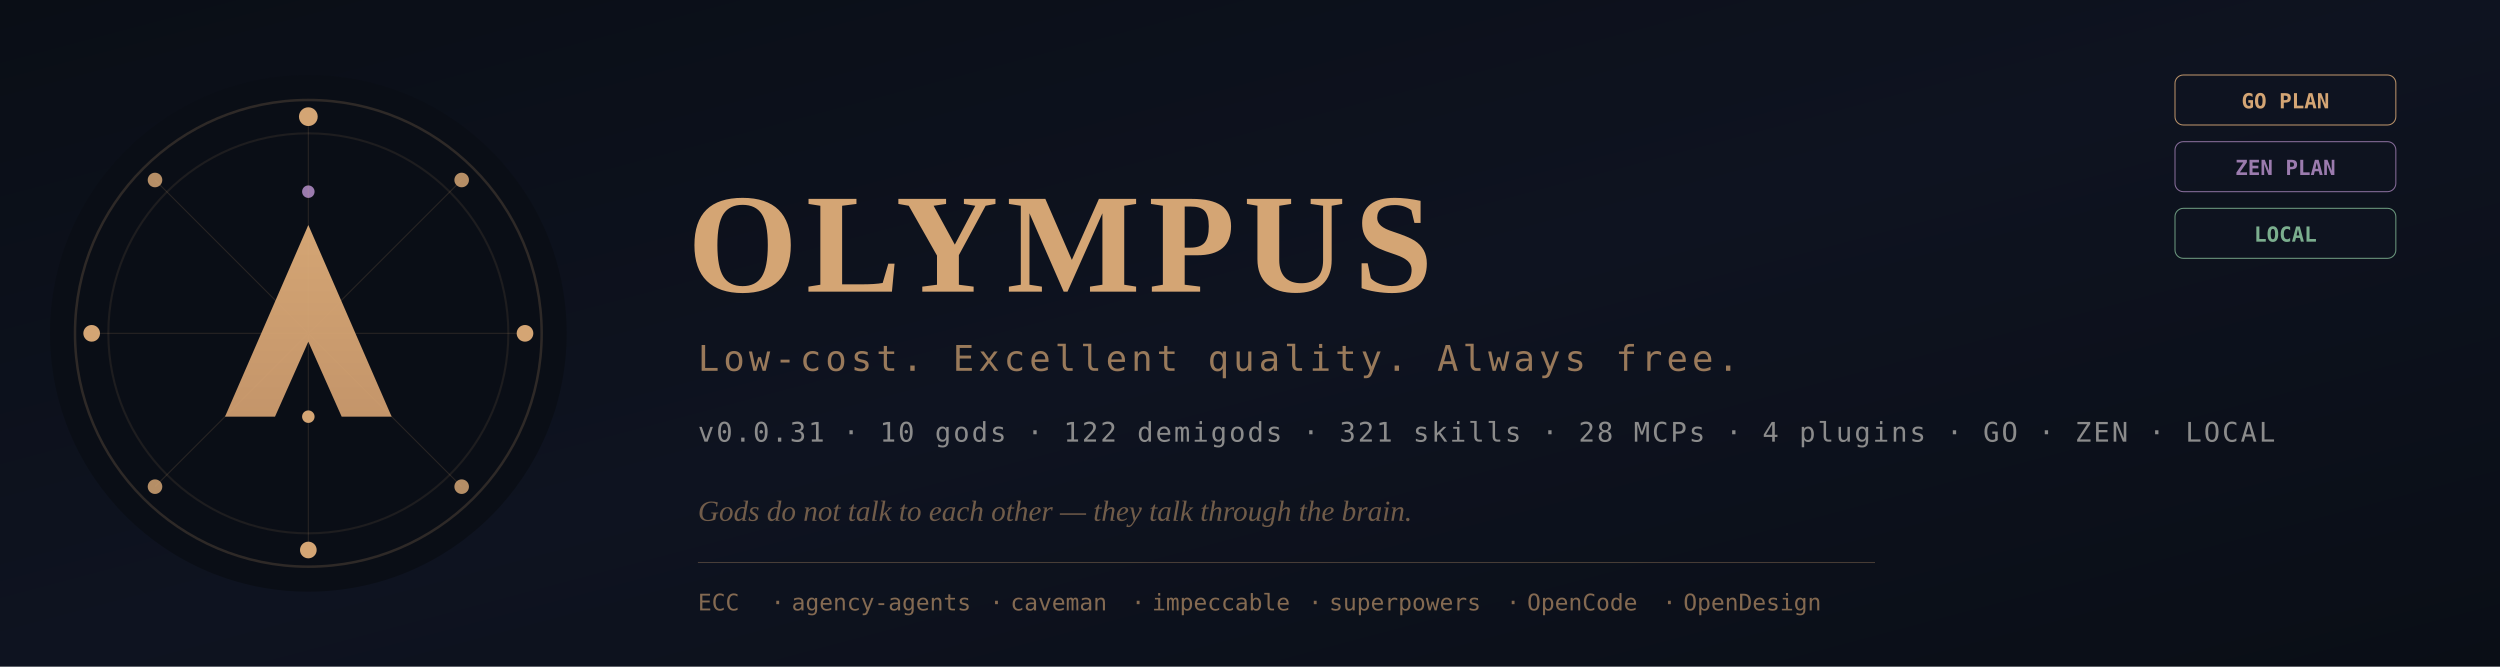
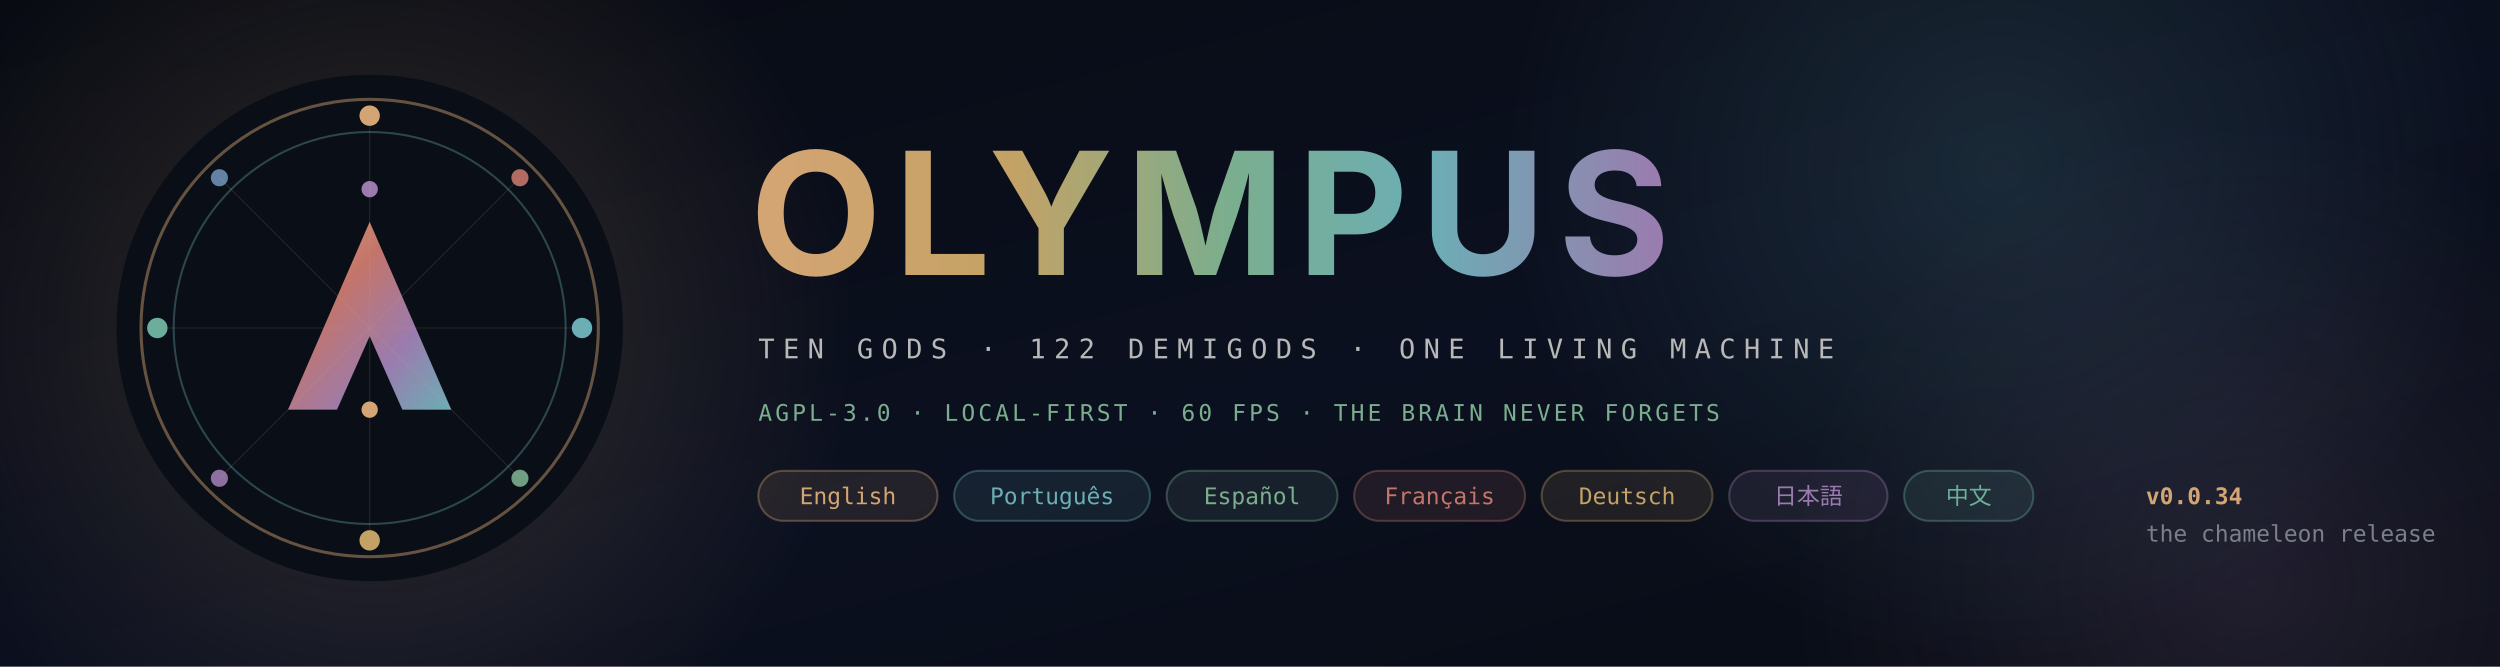
- <svg xmlns="http://www.w3.org/2000/svg" width="1200" height="320" viewBox="0 0 1200 320" fill="none" role="img" aria-label="OLYMPUS v0.0.31 - Low-cost. Excellent quality. Always free. GO (open-source), ZEN (private models), LOCAL (your own hardware).">
+ <svg xmlns="http://www.w3.org/2000/svg" width="1200" height="320" viewBox="0 0 1200 320" fill="none" role="img" aria-label="OLYMPUS v0.0.34 — the chameleon mark: ten gods, one living machine, seven languages.">
  <defs>
-     <linearGradient id="bgGrad" x1="0" y1="0" x2="1" y2="1">
-       <stop offset="0%" stop-color="#0A0E16" />
-       <stop offset="50%" stop-color="#0E1320" />
-       <stop offset="100%" stop-color="#0A0E16" />
+     <linearGradient id="bg" x1="0" y1="0" x2="1" y2="1">
+       <stop offset="0%" stop-color="#080B12" />
+       <stop offset="55%" stop-color="#0B1020" />
+       <stop offset="100%" stop-color="#080B12" />
    </linearGradient>
-     <linearGradient id="goldGrad" x1="0" y1="0" x2="0" y2="1">
+     <radialGradient id="glowGold" cx="50%" cy="50%" r="50%">
+       <stop offset="0%" stop-color="#D4A574" stop-opacity=".20" />
+       <stop offset="100%" stop-color="#D4A574" stop-opacity="0" />
+     </radialGradient>
+     <radialGradient id="glowCyan" cx="50%" cy="50%" r="50%">
+       <stop offset="0%" stop-color="#6BAEB5" stop-opacity=".16" />
+       <stop offset="100%" stop-color="#6BAEB5" stop-opacity="0" />
+     </radialGradient>
+     <radialGradient id="glowPurple" cx="50%" cy="50%" r="50%">
+       <stop offset="0%" stop-color="#9B7BAE" stop-opacity=".16" />
+       <stop offset="100%" stop-color="#9B7BAE" stop-opacity="0" />
+     </radialGradient>
+     <linearGradient id="peak" x1="0" y1="0" x2="1" y2="1">
      <stop offset="0%" stop-color="#D4A574" />
-       <stop offset="100%" stop-color="#C4956A" />
+       <stop offset="34%" stop-color="#C4756A" />
+       <stop offset="68%" stop-color="#9B7BAE" />
+       <stop offset="100%" stop-color="#6BAEB5" />
+     </linearGradient>
+     <linearGradient id="word" x1="0" y1="0" x2="1" y2="0">
+       <stop offset="0%" stop-color="#D4A574" />
+       <stop offset="28%" stop-color="#C4A265" />
+       <stop offset="52%" stop-color="#7BAE8E" />
+       <stop offset="74%" stop-color="#6BAEB5" />
+       <stop offset="100%" stop-color="#9B7BAE" />
    </linearGradient>
  </defs>
-   <rect width="1200" height="320" fill="url(#bgGrad)" />
-   <circle cx="148" cy="160" r="124" fill="#0A0E16" />
-   <circle cx="148" cy="160" r="112" stroke="#D4A574" stroke-width="1.2" fill="none" opacity="0.18" />
-   <circle cx="148" cy="160" r="96" stroke="#D4A574" stroke-width="1" fill="none" opacity="0.10" />
-   <path d="M 148 108 L 188 200 L 164 200 L 148 164 L 132 200 L 108 200 Z" fill="url(#goldGrad)" />
-   <circle cx="148" cy="92" r="3" fill="#9B7BAE" />
-   <circle cx="148" cy="200" r="3" fill="#D4A574" />
-   <circle cx="148" cy="56" r="4.5" fill="#D4A574" />
-   <circle cx="221.6" cy="86.4" r="3.5" fill="#D4A574" opacity="0.85" />
-   <circle cx="252" cy="160" r="4" fill="#D4A574" />
-   <circle cx="221.6" cy="233.6" r="3.5" fill="#D4A574" opacity="0.85" />
-   <circle cx="148" cy="264" r="4" fill="#D4A574" />
-   <circle cx="74.4" cy="233.6" r="3.5" fill="#D4A574" opacity="0.85" />
-   <circle cx="44" cy="160" r="4" fill="#D4A574" />
-   <circle cx="74.4" cy="86.4" r="3.5" fill="#D4A574" opacity="0.85" />
-   <g stroke="#D4A574" stroke-width="0.5" opacity="0.15">
-     <line x1="148" y1="160" x2="148" y2="56" />
-     <line x1="148" y1="160" x2="221.6" y2="86.4" />
-     <line x1="148" y1="160" x2="252" y2="160" />
-     <line x1="148" y1="160" x2="221.6" y2="233.6" />
-     <line x1="148" y1="160" x2="148" y2="264" />
-     <line x1="148" y1="160" x2="74.4" y2="233.6" />
-     <line x1="148" y1="160" x2="44" y2="160" />
-     <line x1="148" y1="160" x2="74.4" y2="86.4" />
-   </g>
-   <text x="330" y="140" font-family="Georgia, 'Times New Roman', serif" font-size="68" font-weight="bold" fill="#D4A574" letter-spacing="4">OLYMPUS</text>
-   <text x="335" y="178" font-family="'SF Mono', Monaco, 'Cascadia Code', 'Roboto Mono', monospace" font-size="17" fill="#D4A574" opacity="0.7" letter-spacing="2">Low-cost. Excellent quality. Always free.</text>
-   <text x="335" y="212" font-family="'SF Mono', Monaco, 'Cascadia Code', 'Roboto Mono', monospace" font-size="13" fill="#8B8B8B" letter-spacing="1">
-     <tspan data-field="version">v0.0.31</tspan>  ·  10 gods  ·  122 demigods  ·  321 skills  ·  28 MCPs  ·  4 plugins  ·  GO · ZEN · LOCAL</text>
-   <text x="335" y="250" font-family="Georgia, 'Times New Roman', serif" font-size="14" fill="#D4A574" opacity="0.5" font-style="italic">Gods do not talk to each other — they talk through the brain.</text>
-   <line x1="335" y1="270" x2="900" y2="270" stroke="#D4A574" stroke-width="0.5" opacity="0.3" />
-   <g font-family="'SF Mono', Monaco, monospace" font-size="11" fill="#D4A574" opacity="0.6">
-     <text x="335" y="293">ECC</text>
-     <text x="370" y="293">·</text>
-     <text x="380" y="293">agency-agents</text>
-     <text x="475" y="293">·</text>
-     <text x="485" y="293">caveman</text>
-     <text x="543" y="293">·</text>
-     <text x="553" y="293">impeccable</text>
-     <text x="628" y="293">·</text>
-     <text x="638" y="293">superpowers</text>
-     <text x="723" y="293">·</text>
-     <text x="733" y="293">OpenCode</text>
-     <text x="798" y="293">·</text>
-     <text x="808" y="293">OpenDesign</text>
-   </g>
-   <g transform="translate(1044, 36)">
-     <g>
-       <rect x="0" y="0" width="106" height="24" rx="4" fill="#0E1320" stroke="#D4A574" stroke-width="0.5" opacity="0.85" />
-       <text x="53" y="16" font-family="'SF Mono', Monaco, monospace" font-size="10" fill="#D4A574" text-anchor="middle" font-weight="bold">GO PLAN</text>
-     </g>
-     <g>
-       <rect x="0" y="32" width="106" height="24" rx="4" fill="#0E1320" stroke="#9B7BAE" stroke-width="0.5" opacity="0.85" />
-       <text x="53" y="48" font-family="'SF Mono', Monaco, monospace" font-size="10" fill="#9B7BAE" text-anchor="middle" font-weight="bold">ZEN PLAN</text>
-     </g>
-     <g>
-       <rect x="0" y="64" width="106" height="24" rx="4" fill="#0E1320" stroke="#7BAE8E" stroke-width="0.5" opacity="0.85" />
-       <text x="53" y="80" font-family="'SF Mono', Monaco, monospace" font-size="10" fill="#7BAE8E" text-anchor="middle" font-weight="bold">LOCAL</text>
+   <rect width="1200" height="320" fill="url(#bg)" />
+   <circle cx="180" cy="160" r="230" fill="url(#glowGold)" />
+   <circle cx="960" cy="80" r="240" fill="url(#glowCyan)" />
+   <circle cx="1080" cy="280" r="220" fill="url(#glowPurple)" />
+   <g transform="translate(52,32) scale(0.98)">
+     <circle cx="128" cy="128" r="124" fill="#0A0E16" />
+     <circle cx="128" cy="128" r="112" stroke="#D4A574" stroke-width="1.5" fill="none" opacity=".45" />
+     <circle cx="128" cy="128" r="96" stroke="#6BAEB5" stroke-width="1" fill="none" opacity=".35" />
+     <path d="M 128 76 L 168 168 L 144 168 L 128 132 L 112 168 L 88 168 Z" fill="url(#peak)" />
+     <circle cx="128" cy="60" r="4" fill="#9B7BAE" />
+     <circle cx="128" cy="168" r="4" fill="#D4A574" />
+     <circle cx="128" cy="24" r="5" fill="#D4A574" />
+     <circle cx="201.6" cy="54.4" r="4.2" fill="#C4756A" opacity=".9" />
+     <circle cx="232" cy="128" r="5" fill="#6BAEB5" />
+     <circle cx="201.6" cy="201.6" r="4.2" fill="#7BAE8E" opacity=".9" />
+     <circle cx="128" cy="232" r="5" fill="#C4A265" />
+     <circle cx="54.4" cy="201.6" r="4.2" fill="#9B7BAE" opacity=".9" />
+     <circle cx="24" cy="128" r="5" fill="#6BAE9B" />
+     <circle cx="54.4" cy="54.4" r="4.2" fill="#6B8FB5" opacity=".9" />
+     <g stroke="#D4A574" stroke-width="0.5" opacity=".16">
+       <line x1="128" y1="128" x2="128" y2="24" />
+       <line x1="128" y1="128" x2="201.6" y2="54.4" />
+       <line x1="128" y1="128" x2="232" y2="128" />
+       <line x1="128" y1="128" x2="201.6" y2="201.6" />
+       <line x1="128" y1="128" x2="128" y2="232" />
+       <line x1="128" y1="128" x2="54.4" y2="201.6" />
+       <line x1="128" y1="128" x2="24" y2="128" />
+       <line x1="128" y1="128" x2="54.4" y2="54.4" />
    </g>
  </g>
+   <text x="360" y="132" font-family="ui-sans-serif, system-ui, -apple-system, sans-serif" font-size="82" font-weight="750" letter-spacing="6" fill="url(#word)">OLYMPUS</text>
+   <text x="364" y="172" font-family="ui-monospace, 'SF Mono', monospace" font-size="13" letter-spacing="4" fill="#B8B8B8">TEN GODS · 122 DEMIGODS · ONE LIVING MACHINE</text>
+   <text x="364" y="202" font-family="ui-monospace, 'SF Mono', monospace" font-size="11" letter-spacing="1.5" fill="#7BAE8E">AGPL-3.0 · LOCAL-FIRST · 60 FPS · THE BRAIN NEVER FORGETS</text>
+   <g font-family="ui-monospace, 'SF Mono', monospace" font-size="11">
+     <rect x="364" y="226" width="86" height="24" rx="12" fill="#D4A574" fill-opacity=".12" stroke="#D4A574" stroke-opacity=".35" />
+     <text x="407" y="242" text-anchor="middle" fill="#D4A574">English</text>
+     <rect x="458" y="226" width="94" height="24" rx="12" fill="#6BAEB5" fill-opacity=".12" stroke="#6BAEB5" stroke-opacity=".35" />
+     <text x="505" y="242" text-anchor="middle" fill="#6BAEB5">Português</text>
+     <rect x="560" y="226" width="82" height="24" rx="12" fill="#7BAE8E" fill-opacity=".12" stroke="#7BAE8E" stroke-opacity=".35" />
+     <text x="601" y="242" text-anchor="middle" fill="#7BAE8E">Español</text>
+     <rect x="650" y="226" width="82" height="24" rx="12" fill="#C4756A" fill-opacity=".12" stroke="#C4756A" stroke-opacity=".35" />
+     <text x="691" y="242" text-anchor="middle" fill="#C4756A">Français</text>
+     <rect x="740" y="226" width="82" height="24" rx="12" fill="#C4A265" fill-opacity=".12" stroke="#C4A265" stroke-opacity=".35" />
+     <text x="781" y="242" text-anchor="middle" fill="#C4A265">Deutsch</text>
+     <rect x="830" y="226" width="76" height="24" rx="12" fill="#9B7BAE" fill-opacity=".12" stroke="#9B7BAE" stroke-opacity=".35" />
+     <text x="868" y="242" text-anchor="middle" fill="#9B7BAE">日本語</text>
+     <rect x="914" y="226" width="62" height="24" rx="12" fill="#6BAE9B" fill-opacity=".12" stroke="#6BAE9B" stroke-opacity=".35" />
+     <text x="945" y="242" text-anchor="middle" fill="#6BAE9B">中文</text>
+   </g>
+   <g font-family="ui-monospace, 'SF Mono', monospace" font-size="11">
+     <text x="1030" y="242" fill="#D4A574" font-weight="700">v0.0.34</text>
+     <text x="1030" y="260" fill="#7A7F88">the chameleon release</text>
+   </g>
</svg>
